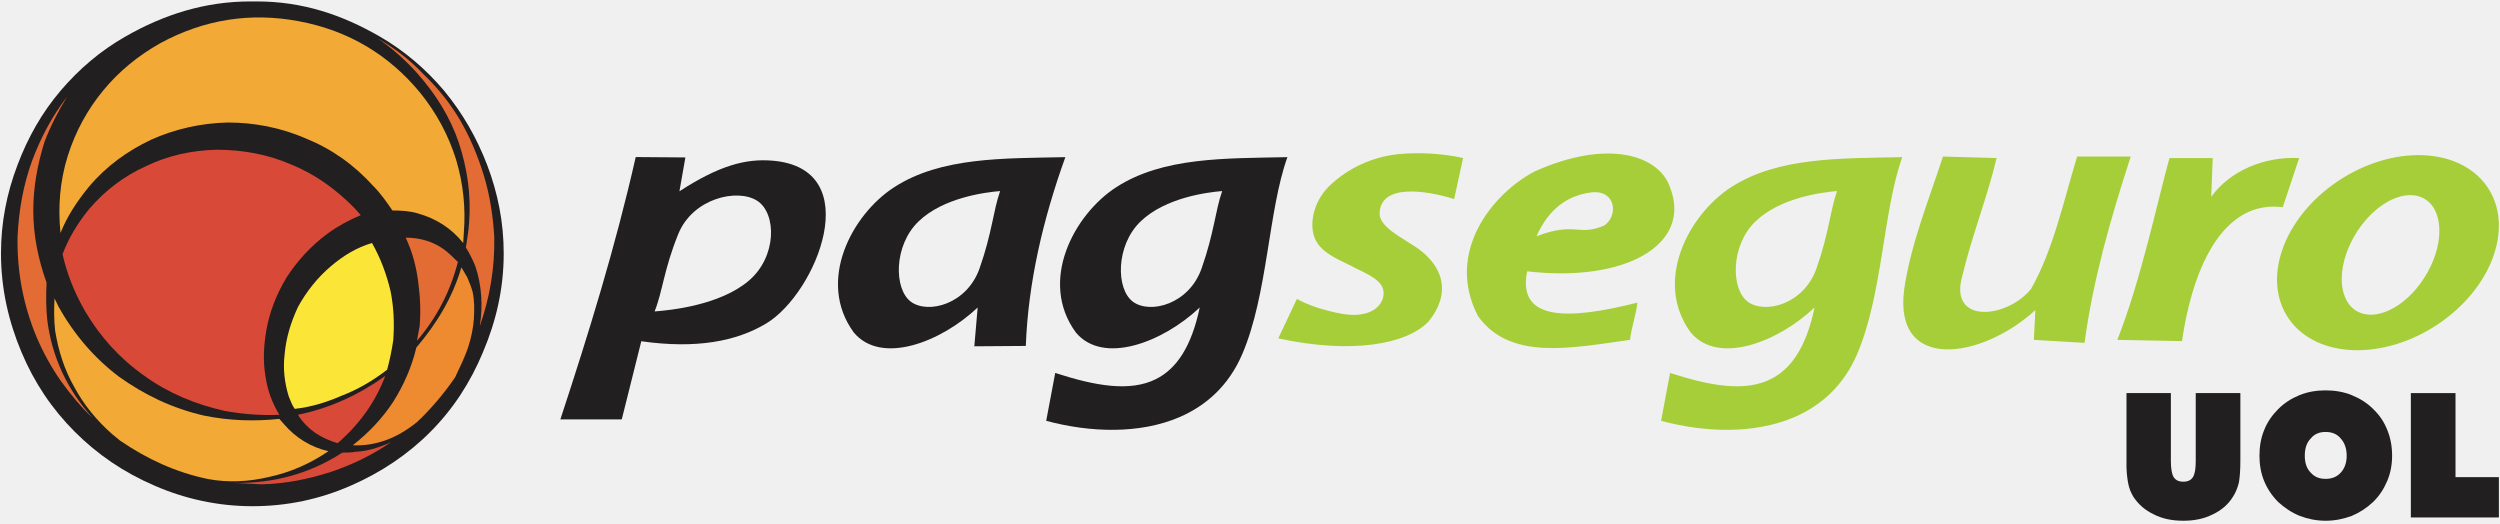
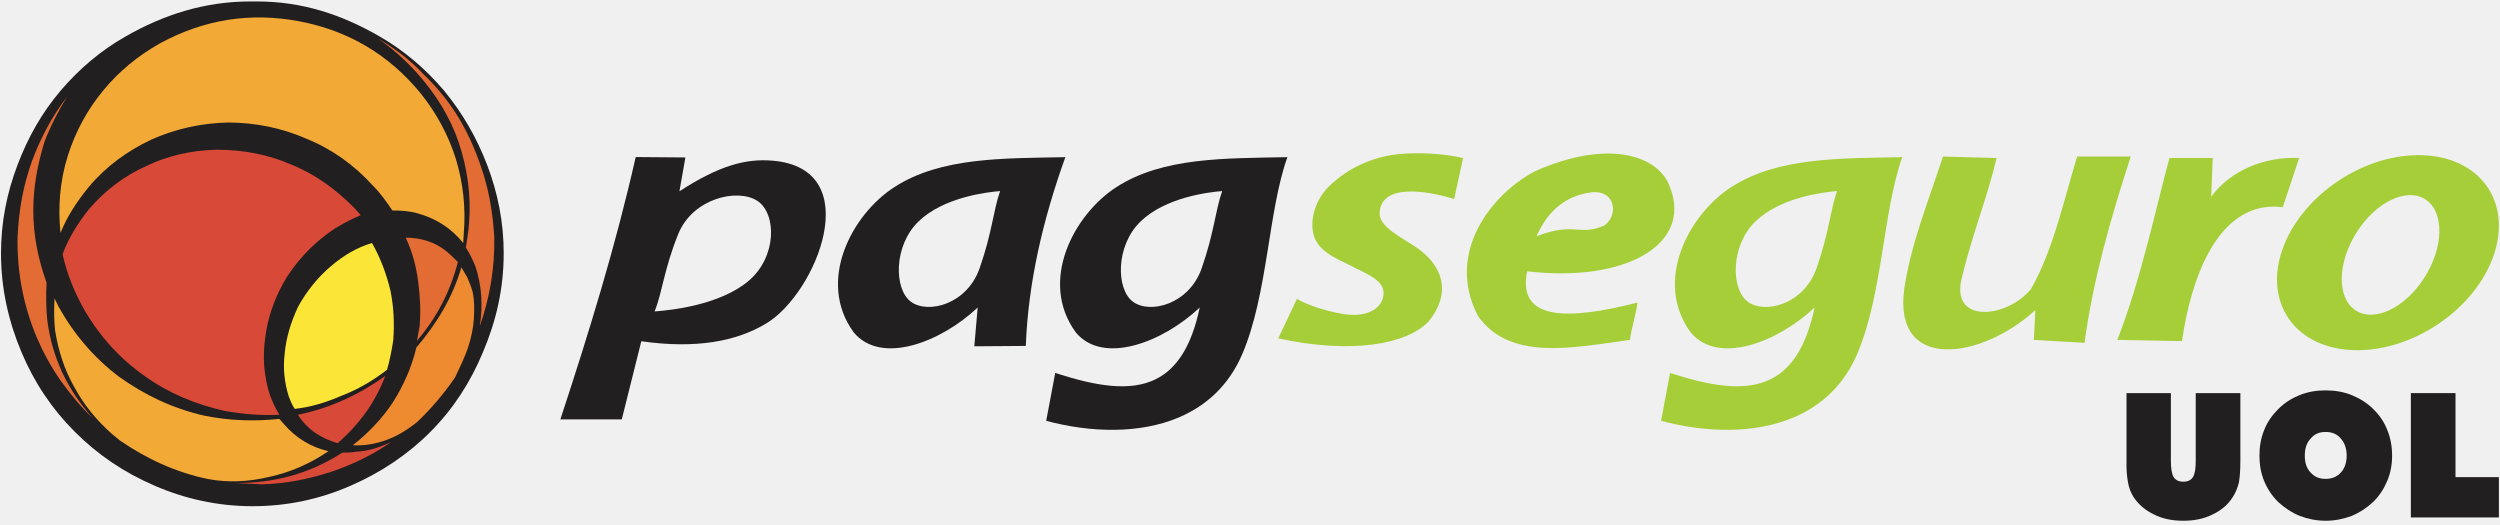
- <svg xmlns="http://www.w3.org/2000/svg" width="869" height="182" viewBox="0 0 869 182" fill="none">
-   <path fill-rule="evenodd" clip-rule="evenodd" d="M260.145 97.691C270.133 89.32 270.02 74.129 263.164 69.766C256.309 65.402 240.805 68.883 235.754 81.367C230.707 93.852 230.297 101.461 227.535 108.254C233.316 107.828 250.152 106.062 260.145 97.691ZM194.781 145.777C204.586 115.992 213.926 85.769 220.973 54.594C226.473 54.594 232.746 54.727 238.242 54.727L236.168 66.496C250.125 57.441 259.316 55.094 268.469 55.844C301.562 58.547 283.77 102.027 266.281 112.477C256.02 118.613 242.117 121.348 222.914 118.617C220.648 127.672 218.387 136.727 216.125 145.777C209.008 145.777 201.895 145.777 194.781 145.777Z" fill="#221F20" />
-   <path fill-rule="evenodd" clip-rule="evenodd" d="M319.277 76.973C310.59 85.34 310.688 100.535 316.652 104.898C322.613 109.262 336.102 105.781 340.492 93.297C344.887 80.816 345.242 73.203 347.645 66.41C342.617 66.836 327.965 68.606 319.277 76.973ZM356.57 120.246C350.344 120.246 344.898 120.375 338.676 120.375L339.836 106.887C327.039 118.98 306.297 126.973 296.781 115.578C283.746 97.769 296.094 74.609 310.785 65.098C327.09 54.535 348.738 55.082 370.313 54.625C362.59 76.09 357.402 98.098 356.57 120.246Z" fill="#221F20" />
-   <path fill-rule="evenodd" clip-rule="evenodd" d="M396.465 76.973C387.773 85.34 387.871 100.535 393.836 104.898C399.801 109.262 413.289 105.781 417.68 93.297C422.074 80.816 422.43 73.203 424.832 66.41C419.805 66.836 405.156 68.606 396.465 76.973ZM363.66 146.281L366.793 129.637C380.699 134.141 392.773 136.309 401.844 131.758C408.898 128.219 414.145 120.613 417.023 106.887C404.23 118.98 383.484 126.973 373.973 115.578C360.934 97.769 373.281 74.609 387.973 65.098C404.277 54.535 425.93 55.082 447.504 54.625C440.82 73.191 440.695 102.324 431.824 123.055C427.145 134 419.273 141.027 409.855 145.051C396.086 150.926 378.996 150.387 363.66 146.281Z" fill="#221F20" />
-   <path fill-rule="evenodd" clip-rule="evenodd" d="M610.191 76.973C601.508 85.34 601.602 100.535 607.562 104.898C613.531 109.262 627.016 105.781 631.41 93.297C635.801 80.816 636.156 73.203 638.562 66.41C633.531 66.836 618.883 68.606 610.191 76.973ZM450.809 103.891C448.73 108.379 446.398 113.129 444.328 117.617C469.633 123.125 489.008 119.801 496.648 111.66C504.113 102.453 502.863 92.031 489.914 84.461C487.156 82.543 479.352 78.676 479.555 74.102C479.922 63.691 495.75 66.168 505.465 69.18L508.562 54.93C501.773 53.355 493.152 52.887 486.227 53.566C477.797 54.391 468.723 58.035 461.688 65.031C456.223 70.707 455.098 78.352 457.098 83.004C459.5 88.586 467.293 90.93 471.27 93.262C477.918 96.359 481.879 98.699 480.75 103.406C479.805 107.363 474.984 110.598 466.363 109.059C461.008 108.102 454.75 106.195 450.809 103.891ZM534.082 82.133C537.207 75.215 542.496 68.219 553.25 66.848C561.715 66.027 562.617 74.949 557.645 78.383C548.613 82.273 547.605 76.938 534.082 82.133ZM569.176 105.184C568.66 109.5 567.102 113.816 566.59 118.137C546.473 120.898 524.887 125.555 513.746 109.848C502.215 87.613 518.848 67.246 533.43 59.598C559.035 48.113 576.816 53.961 580.574 65.297C588.164 85.176 564.691 98.293 530.84 94.305C527.312 111.59 544.973 111.332 569.176 105.184ZM675.375 54.414C681.59 54.59 687.809 54.762 694.023 54.934C690.738 68.746 685.387 82.043 682.109 95.859C677.25 112.664 697.289 110.918 705.938 100.52C713.637 86.984 717.082 70.738 722 54.414C728.215 54.414 734.43 54.414 740.648 54.414C733.609 76 727.477 97.586 724.586 119.172C719.062 118.824 712.496 118.48 706.977 118.137C707.148 114.68 707.316 111.227 707.492 107.773C688.809 124.938 658.055 129.469 661.902 100.52C664.113 85.152 670.352 69.785 675.375 54.414ZM735.984 118.137C744.316 96.977 749.922 69.973 754.113 54.934H769.141L768.617 68.402C775.18 59.34 787.098 54.332 799.188 54.934L793.488 72.031C778.461 70.059 767.867 82.082 762.012 101.953C760.52 107.016 759.328 112.59 758.461 118.566L735.984 118.137ZM812.66 62.965C793.66 75.695 786.039 97.152 795.648 110.883C805.254 124.613 828.449 125.426 847.441 112.695C866.441 99.969 874.059 78.508 864.461 64.777C854.852 51.047 831.66 50.234 812.66 62.965ZM818.125 82.492C811.992 93.457 812.762 105.09 819.848 108.469C826.934 111.844 837.648 105.691 843.789 94.723C849.926 83.758 849.156 72.129 842.07 68.746C834.984 65.371 824.262 71.523 818.125 82.492ZM577.391 146.281L580.52 129.637C594.426 134.141 606.5 136.309 615.57 131.758C622.625 128.219 627.871 120.613 630.746 106.887C617.953 118.98 597.211 126.973 587.699 115.578C574.66 97.769 587.012 74.609 601.699 65.098C618.004 54.535 639.656 55.082 661.23 54.625C654.547 73.191 654.426 102.324 645.551 123.055C640.867 134 633.004 141.027 623.586 145.051C609.812 150.926 592.723 150.387 577.391 146.281Z" fill="#A5CE39" />
-   <path fill-rule="evenodd" clip-rule="evenodd" d="M21.031 31.562C14.555 39.176 9.672 47.836 6.098 57.309C2.348 67.16 0.344 77.285 0.344 88.082C0.344 100.316 2.953 111.648 7.441 122.355C11.91 132.984 18.02 142.121 26.062 150.148C33.887 157.973 43.055 164.23 53.652 168.785C64.246 173.41 75.766 175.957 87.711 175.957C99.863 175.957 111.195 173.52 121.98 168.785C132.301 164.281 141.613 158.121 149.57 150.148C157.453 142.254 163.531 132.93 167.902 122.355C172.488 111.539 175.09 100.316 175.09 88.082C175.09 77.285 173.066 67.16 169.328 57.309C165.672 47.836 160.828 39.363 154.395 31.562C147.957 23.93 140.508 17.613 132.066 12.73C118.809 5.078 105.133 0.5 89.281 0.5C88.512 0.5 87.762 0.5 87.008 0.5C71.363 0.5 57.031 4.98 43.555 12.73C35.023 17.578 27.496 23.961 21.031 31.562Z" fill="#221F20" />
-   <path fill-rule="evenodd" clip-rule="evenodd" d="M808.367 150.145C810.586 150.145 812.352 150.855 813.66 152.434C814.992 153.934 815.707 155.875 815.707 158.434C815.707 160.809 814.992 162.852 813.66 164.27C812.352 165.742 810.586 166.453 808.367 166.453C806.187 166.453 804.5 165.773 803.188 164.27C801.77 162.852 801.145 160.809 801.145 158.434C801.145 155.875 801.77 153.934 803.188 152.434C804.5 150.855 806.187 150.145 808.367 150.145ZM808.367 135.691C805.129 135.691 802.133 136.207 799.289 137.355C796.48 138.508 794.004 140.078 791.902 142.211C789.777 144.336 788.113 146.711 787.047 149.438C785.898 152.191 785.387 155.191 785.387 158.434C785.387 161.516 785.898 164.516 787.047 167.27C788.113 169.887 789.777 172.375 791.902 174.5C794.113 176.516 796.566 178.18 799.402 179.324C802.133 180.387 805.211 181.012 808.367 181.012C811.648 181.012 814.562 180.387 817.484 179.324C820.207 178.18 822.742 176.516 824.871 174.5C827.074 172.375 828.66 169.887 829.809 167.156C830.953 164.434 831.496 161.52 831.496 158.434C831.496 155.191 830.953 152.191 829.809 149.438C828.746 146.711 827.16 144.336 824.949 142.211C822.855 140.078 820.285 138.508 817.484 137.355C814.648 136.207 811.648 135.691 808.367 135.691Z" fill="#221F20" />
-   <path fill-rule="evenodd" clip-rule="evenodd" d="M778.242 167.707C778.598 165.656 778.75 163.125 778.75 160.02V136.641H763.238V160.207C763.238 162.852 762.965 164.707 762.262 165.855C761.555 166.918 760.516 167.434 758.902 167.434C757.32 167.434 756.266 166.918 755.578 165.855C754.949 164.867 754.594 162.938 754.594 160.207V136.641H739.168V160.02C739.078 163.289 739.348 165.773 739.703 167.707C740.031 169.727 740.746 171.305 741.535 172.645C743.313 175.363 745.68 177.391 748.68 178.809C751.602 180.309 755.035 181.012 758.902 181.012C762.805 181.012 766.16 180.309 769.133 178.809C772.133 177.391 774.531 175.363 776.191 172.645C777.063 171.305 777.777 169.641 778.242 167.707Z" fill="#221F20" />
-   <path fill-rule="evenodd" clip-rule="evenodd" d="M853.535 136.641H838.012V179.867H868.609V165.855H853.535V136.641Z" fill="#221F20" />
-   <path fill-rule="evenodd" clip-rule="evenodd" d="M146.09 32.285C135.266 19.133 121.262 10.664 103.977 7.395C87.008 4.199 70.934 6.758 55.715 15.012C47.895 19.406 41.285 24.891 35.957 31.355C30.477 37.969 26.285 45.574 23.586 54.105C20.812 62.852 20.102 72.031 21.031 80.981C23.305 75.227 26.785 69.949 30.922 64.91C36.883 57.797 44.281 52.469 52.531 48.559C60.766 44.859 69.801 42.797 79.184 42.586C88.629 42.586 97.809 44.43 106.324 48.137C115.301 51.766 123.121 57.309 129.789 64.703C132.285 67.191 134.355 70.172 136.402 73.16C139.383 73.16 142.379 73.367 144.938 74.09C151.621 75.934 156.891 79.344 161.012 84.465L161.211 81.188C161.938 72.231 161.012 63.773 158.527 55.453C155.961 47.203 151.824 39.383 146.09 32.285Z" fill="#F3A935" />
-   <path fill-rule="evenodd" clip-rule="evenodd" d="M19.172 115.031C20.309 121.93 22.379 128.535 25.844 134.578C29.062 140.559 33.461 146.023 38.938 150.863L41.711 153.141C51.172 159.613 61.254 164.23 72.289 166.508C79.402 167.852 86.574 167.426 93.473 165.797C100.789 164.23 107.699 161.246 114.164 156.836C108.187 155.484 102.859 152.277 98.723 147.449L97.098 145.605C88.422 146.527 79.684 146.246 70.934 144.469C59.832 141.914 50.242 137.285 41.285 130.891C32.75 124.418 25.652 116.164 20.309 106.508L18.957 103.723C18.746 107.422 18.746 111.324 19.172 115.031Z" fill="#F3A935" />
-   <path fill-rule="evenodd" clip-rule="evenodd" d="M100.996 57.094C92.973 53.609 84.211 52.047 75.269 52.047C66.523 52.254 58.27 54.105 50.668 57.797C43.055 61.219 36.457 66.266 30.922 72.738C26.996 77.574 23.793 82.836 21.742 88.375C23.305 95.269 25.844 101.664 29.562 108.141C34.82 117.094 41.711 124.695 50.242 130.672C58.492 136.641 67.953 140.559 78.031 142.82C84.211 143.969 90.695 144.469 97.098 144.172C94.609 140.062 92.973 135.723 92.262 130.672C91.402 125.562 91.629 120.508 92.539 115.031C93.676 108.348 96.172 102.16 99.637 96.402C103.359 90.644 108.188 85.387 113.863 81.188C117.57 78.496 121.48 76.434 125.395 74.789L123.324 72.445C116.859 65.84 109.531 60.504 100.996 57.094Z" fill="#D94937" />
-   <path fill-rule="evenodd" clip-rule="evenodd" d="M162.422 96.402L160.375 92.922C157.379 103.297 151.824 112.48 144.727 120.797C143.09 127.684 140.316 133.871 136.699 139.633C132.996 145.316 128.152 150.437 122.617 154.777C126.531 154.984 130.441 154.355 134.355 152.922C138.039 151.574 141.453 149.516 144.938 146.73C149.57 142.402 153.906 137.285 157.598 132.027L158.23 131.105C159.867 127.684 161.512 124.211 162.633 121C163.781 117.52 164.492 114.109 164.711 110.922C164.922 107.422 164.922 104.434 164.281 101.453C163.781 99.613 163.07 97.973 162.422 96.402Z" fill="#EE8A30" />
-   <path fill-rule="evenodd" clip-rule="evenodd" d="M11.129 55.941C8.148 64.211 6.523 72.938 6.098 82.406C5.887 94.547 8.148 106.285 12.781 117.316C15.039 122.563 17.832 127.684 21.227 132.527C24.52 137.074 28.133 141.488 32.25 145.316C23.305 135.434 18.02 123.988 16.414 111.125C15.977 106.723 15.977 102.598 16.191 98.258C13.211 89.926 11.574 81.691 11.574 73.16C11.574 65.133 12.984 57.309 15.48 49.262C17.609 43.73 20.309 38.461 23.305 33.645C18.02 40.535 14.141 47.922 11.129 55.941Z" fill="#E36B34" />
-   <path fill-rule="evenodd" clip-rule="evenodd" d="M168.121 60.789C166.055 54.105 163.355 47.633 159.867 41.664C156.461 35.906 152.254 30.637 147.223 25.82C142.664 20.973 137.336 16.848 131.367 13.371C136.402 16.848 141.02 20.973 145.152 25.598C151.621 32.922 156.461 40.742 159.441 49.488C162.422 58.438 163.781 67.691 163.07 77.285C162.863 80.273 162.422 83.039 161.938 86.027C163.07 87.875 164.281 90.144 165.211 92.492C167.473 99.18 167.902 106.285 166.766 113.398C170.25 103.527 172.02 93.125 171.809 82.406C171.379 75.012 170.25 67.691 168.121 60.789Z" fill="#E36B34" />
-   <path fill-rule="evenodd" clip-rule="evenodd" d="M141.02 82.613C143.301 87.445 144.727 92.715 145.359 97.973C146.09 103.297 146.289 108.348 145.863 113.398L144.938 118.449C151.824 110.422 156.461 101.453 159.164 91.066C157.598 89.512 155.961 87.875 154.098 86.531C150.406 83.965 146.09 82.613 141.02 82.613Z" fill="#E36B34" />
-   <path fill-rule="evenodd" clip-rule="evenodd" d="M127.242 143.258C130.016 139.34 132.285 135.02 133.922 130.672C124.672 137.285 114.59 141.914 103.566 144.172C105.133 146.73 107.254 148.805 109.531 150.438C111.816 152 114.367 153.141 117.348 154.066C121.055 150.863 124.461 147.16 127.242 143.258Z" fill="#D94937" />
-   <path fill-rule="evenodd" clip-rule="evenodd" d="M81.016 167.852L90.918 168.348C99.445 168.141 107.461 166.508 115.301 163.941C122.617 161.453 129.789 157.973 135.992 153.633C132.066 155.484 127.945 156.836 123.551 157.043C122.191 157.324 120.551 157.324 118.992 157.324C107.699 164.656 95.019 168.141 81.016 167.852Z" fill="#D94937" />
-   <path fill-rule="evenodd" clip-rule="evenodd" d="M135.766 101.238C134.355 95.269 132.285 89.734 129.305 84.465C124.035 86.027 119.414 88.805 115.074 92.492C110.457 96.402 106.551 101.238 103.566 106.723C100.996 112.254 99.445 117.52 98.945 123.059C98.309 128.32 98.945 133.164 100.363 137.781C100.996 139.34 101.5 140.762 102.434 142.121C108.187 141.488 113.441 139.844 118.711 137.566C124.242 135.434 129.305 132.527 134.133 128.832L134.559 128.535C135.492 125.121 136.199 121.645 136.699 118.219C137.109 112.48 136.902 106.992 135.766 101.238Z" fill="#FBE638" />
+ <svg xmlns="http://www.w3.org/2000/svg" width="100" height="21" viewBox="0 0 100 21" fill="none">
+   <g clip-path="url(#clip0)">
+     <path fill-rule="evenodd" clip-rule="evenodd" d="M29.936 11.242C31.085 10.278 31.073 8.53 30.284 8.028C29.495 7.526 27.711 7.927 27.129 9.363C26.549 10.8 26.501 11.676 26.184 12.457C26.849 12.408 28.786 12.205 29.936 11.242ZM22.414 16.775C23.543 13.348 24.617 9.87 25.428 6.282C26.061 6.282 26.783 6.298 27.416 6.298L27.177 7.652C28.783 6.61 29.841 6.34 30.894 6.426C34.702 6.737 32.655 11.741 30.642 12.943C29.462 13.649 27.862 13.964 25.652 13.65C25.391 14.692 25.131 15.734 24.871 16.775C24.052 16.775 23.233 16.775 22.414 16.775Z" fill="#221F20" />
+     <path fill-rule="evenodd" clip-rule="evenodd" d="M36.741 8.858C35.741 9.82 35.752 11.569 36.439 12.071C37.125 12.573 38.677 12.173 39.182 10.736C39.688 9.3 39.729 8.424 40.005 7.642C39.427 7.691 37.74 7.895 36.741 8.858ZM41.032 13.837C40.316 13.837 39.689 13.852 38.973 13.852L39.107 12.3C37.634 13.692 35.247 14.611 34.152 13.3C32.652 11.251 34.073 8.586 35.764 7.491C37.64 6.276 40.131 6.339 42.614 6.286C41.725 8.756 41.128 11.289 41.032 13.837Z" fill="#221F20" />
+     <path fill-rule="evenodd" clip-rule="evenodd" d="M45.623 8.858C44.623 9.82 44.634 11.569 45.321 12.071C46.007 12.573 47.559 12.173 48.065 10.736C48.57 9.3 48.611 8.424 48.888 7.642C48.309 7.691 46.623 7.895 45.623 8.858ZM41.848 16.833L42.209 14.918C43.809 15.436 45.198 15.686 46.242 15.162C47.054 14.755 47.658 13.88 47.989 12.3C46.517 13.692 44.129 14.611 43.035 13.3C41.535 11.251 42.955 8.586 44.646 7.491C46.522 6.276 49.014 6.339 51.496 6.286C50.727 8.422 50.713 11.775 49.692 14.161C49.154 15.42 48.248 16.229 47.164 16.692C45.58 17.368 43.613 17.306 41.848 16.833Z" fill="#221F20" />
+     <path fill-rule="evenodd" clip-rule="evenodd" d="M70.218 8.858C69.218 9.82 69.229 11.569 69.915 12.071C70.602 12.573 72.154 12.173 72.659 10.736C73.165 9.3 73.206 8.424 73.482 7.642C72.903 7.691 71.218 7.895 70.218 8.858ZM51.877 11.955C51.638 12.472 51.369 13.018 51.131 13.535C54.043 14.169 56.273 13.786 57.152 12.849C58.011 11.79 57.867 10.591 56.377 9.719C56.059 9.499 55.161 9.054 55.185 8.527C55.227 7.329 57.048 7.614 58.166 7.961L58.523 6.321C57.742 6.14 56.749 6.086 55.953 6.164C54.982 6.259 53.938 6.678 53.129 7.483C52.5 8.137 52.37 9.016 52.6 9.552C52.877 10.194 53.774 10.464 54.231 10.732C54.996 11.088 55.452 11.358 55.322 11.899C55.214 12.355 54.659 12.727 53.667 12.55C53.05 12.44 52.33 12.22 51.877 11.955ZM61.459 9.451C61.819 8.655 62.428 7.85 63.665 7.692C64.639 7.598 64.743 8.625 64.171 9.02C63.132 9.468 63.016 8.854 61.459 9.451ZM65.498 12.104C65.439 12.601 65.259 13.097 65.2 13.595C62.885 13.912 60.401 14.448 59.119 12.641C57.792 10.082 59.706 7.738 61.384 6.858C64.331 5.537 66.377 6.21 66.809 7.514C67.683 9.802 64.982 11.311 61.086 10.852C60.68 12.841 62.713 12.812 65.498 12.104ZM77.719 6.262C78.434 6.282 79.15 6.302 79.865 6.321C79.487 7.911 78.871 9.441 78.494 11.031C77.934 12.965 80.24 12.764 81.236 11.567C82.122 10.01 82.518 8.14 83.084 6.262C83.799 6.262 84.514 6.262 85.23 6.262C84.42 8.746 83.714 11.23 83.382 13.714C82.746 13.674 81.99 13.634 81.355 13.595C81.375 13.197 81.394 12.799 81.415 12.402C79.265 14.377 75.726 14.899 76.168 11.567C76.423 9.799 77.141 8.031 77.719 6.262ZM84.693 13.595C85.652 11.16 86.297 8.052 86.779 6.321H88.509L88.448 7.871C89.204 6.829 90.575 6.252 91.966 6.321L91.311 8.289C89.581 8.062 88.362 9.446 87.688 11.732C87.517 12.315 87.379 12.956 87.28 13.644L84.693 13.595ZM93.517 7.246C91.33 8.711 90.453 11.18 91.559 12.76C92.665 14.34 95.334 14.433 97.519 12.968C99.706 11.504 100.582 9.034 99.478 7.454C98.372 5.874 95.703 5.781 93.517 7.246ZM94.146 9.493C93.44 10.755 93.528 12.093 94.344 12.482C95.159 12.87 96.392 12.162 97.099 10.9C97.805 9.638 97.716 8.3 96.901 7.911C96.086 7.523 94.852 8.231 94.146 9.493ZM66.443 16.833L66.803 14.918C68.403 15.436 69.793 15.686 70.837 15.162C71.648 14.755 72.252 13.88 72.583 12.3C71.111 13.692 68.724 14.611 67.629 13.3C66.129 11.251 67.55 8.586 69.24 7.491C71.117 6.276 73.608 6.339 76.091 6.286C75.322 8.422 75.308 11.775 74.287 14.161C73.748 15.42 72.843 16.229 71.759 16.692C70.174 17.368 68.207 17.306 66.443 16.833Z" fill="#A5CE39" />
+     <path fill-rule="evenodd" clip-rule="evenodd" d="M2.42 3.632C1.675 4.508 1.113 5.505 0.702 6.595C0.27 7.728 0.04 8.894 0.04 10.136C0.04 11.544 0.34 12.848 0.856 14.08C1.371 15.303 2.074 16.355 2.999 17.278C3.9 18.179 4.955 18.899 6.174 19.423C7.393 19.955 8.719 20.248 10.093 20.248C11.492 20.248 12.796 19.968 14.037 19.423C15.225 18.905 16.296 18.196 17.212 17.278C18.119 16.37 18.818 15.297 19.321 14.08C19.849 12.835 20.148 11.544 20.148 10.136C20.148 8.894 19.916 7.728 19.485 6.595C19.065 5.505 18.507 4.53 17.767 3.632C17.026 2.754 16.169 2.027 15.197 1.465C13.672 0.584 12.098 0.058 10.274 0.058C10.185 0.058 10.099 0.058 10.012 0.058C8.212 0.058 6.563 0.573 5.012 1.465C4.03 2.023 3.164 2.757 2.42 3.632Z" fill="#221F20" />
+     <path fill-rule="evenodd" clip-rule="evenodd" d="M93.023 17.278C93.278 17.278 93.481 17.36 93.632 17.541C93.785 17.714 93.867 17.937 93.867 18.232C93.867 18.505 93.785 18.74 93.632 18.903C93.481 19.073 93.278 19.155 93.023 19.155C92.772 19.155 92.578 19.076 92.427 18.903C92.264 18.74 92.192 18.505 92.192 18.232C92.192 17.937 92.264 17.714 92.427 17.541C92.578 17.36 92.772 17.278 93.023 17.278ZM93.023 15.615C92.65 15.615 92.305 15.674 91.978 15.806C91.655 15.939 91.37 16.119 91.128 16.365C90.883 16.609 90.692 16.883 90.569 17.197C90.437 17.513 90.378 17.859 90.378 18.232C90.378 18.586 90.437 18.932 90.569 19.249C90.692 19.55 90.883 19.836 91.128 20.081C91.382 20.313 91.665 20.504 91.991 20.636C92.305 20.758 92.659 20.83 93.023 20.83C93.4 20.83 93.736 20.758 94.072 20.636C94.385 20.504 94.677 20.313 94.922 20.081C95.175 19.836 95.358 19.55 95.49 19.235C95.622 18.922 95.684 18.587 95.684 18.232C95.684 17.859 95.622 17.513 95.49 17.197C95.368 16.883 95.185 16.609 94.931 16.365C94.69 16.119 94.394 15.939 94.072 15.806C93.746 15.674 93.4 15.615 93.023 15.615Z" fill="#221F20" />
+     <path fill-rule="evenodd" clip-rule="evenodd" d="M89.556 19.299C89.597 19.063 89.615 18.772 89.615 18.414V15.724H87.829V18.436C87.829 18.74 87.798 18.954 87.717 19.086C87.636 19.208 87.516 19.267 87.331 19.267C87.148 19.267 87.027 19.208 86.948 19.086C86.876 18.972 86.835 18.75 86.835 18.436V15.724H85.06V18.414C85.049 18.791 85.08 19.076 85.121 19.299C85.159 19.531 85.241 19.713 85.332 19.867C85.537 20.18 85.809 20.413 86.154 20.576C86.49 20.749 86.885 20.83 87.331 20.83C87.78 20.83 88.166 20.749 88.508 20.576C88.853 20.413 89.129 20.18 89.32 19.867C89.42 19.713 89.502 19.521 89.556 19.299Z" fill="#221F20" />
+     <path fill-rule="evenodd" clip-rule="evenodd" d="M98.22 15.724H96.434V20.698H99.955V19.086H98.22V15.724Z" fill="#221F20" />
+     <path fill-rule="evenodd" clip-rule="evenodd" d="M16.811 3.715C15.566 2.202 13.954 1.227 11.965 0.851C10.012 0.483 8.163 0.778 6.411 1.727C5.511 2.233 4.751 2.864 4.138 3.608C3.507 4.369 3.025 5.244 2.714 6.226C2.395 7.233 2.313 8.289 2.42 9.319C2.682 8.657 3.082 8.049 3.558 7.47C4.244 6.651 5.096 6.038 6.045 5.588C6.993 5.162 8.032 4.925 9.112 4.901C10.199 4.901 11.255 5.113 12.235 5.539C13.268 5.957 14.168 6.595 14.935 7.446C15.223 7.732 15.461 8.075 15.696 8.419C16.039 8.419 16.384 8.443 16.679 8.526C17.448 8.738 18.054 9.13 18.528 9.72L18.551 9.343C18.635 8.312 18.528 7.339 18.242 6.381C17.947 5.432 17.471 4.532 16.811 3.715Z" fill="#F3A935" />
+     <path fill-rule="evenodd" clip-rule="evenodd" d="M2.206 13.237C2.337 14.031 2.575 14.791 2.974 15.486C3.344 16.175 3.851 16.804 4.481 17.36L4.8 17.623C5.889 18.367 7.049 18.899 8.319 19.161C9.137 19.316 9.963 19.267 10.756 19.079C11.598 18.899 12.393 18.555 13.137 18.048C12.45 17.892 11.836 17.523 11.361 16.968L11.174 16.756C10.175 16.862 9.17 16.829 8.163 16.625C6.885 16.331 5.782 15.798 4.751 15.062C3.769 14.317 2.952 13.368 2.337 12.256L2.182 11.936C2.157 12.362 2.157 12.811 2.206 13.237Z" fill="#F3A935" />
+     <path fill-rule="evenodd" clip-rule="evenodd" d="M11.622 6.57C10.699 6.169 9.691 5.989 8.662 5.989C7.655 6.013 6.705 6.226 5.831 6.651C4.954 7.045 4.195 7.625 3.558 8.37C3.107 8.927 2.738 9.532 2.502 10.17C2.682 10.963 2.974 11.699 3.402 12.444C4.007 13.475 4.8 14.349 5.782 15.037C6.731 15.724 7.82 16.175 8.979 16.435C9.691 16.567 10.437 16.625 11.174 16.591C10.887 16.118 10.699 15.618 10.617 15.037C10.518 14.449 10.544 13.867 10.649 13.237C10.78 12.468 11.067 11.756 11.466 11.094C11.894 10.431 12.45 9.826 13.103 9.343C13.529 9.033 13.979 8.796 14.43 8.606L14.191 8.337C13.447 7.577 12.604 6.962 11.622 6.57Z" fill="#D94937" />
+     <path fill-rule="evenodd" clip-rule="evenodd" d="M18.691 11.094L18.455 10.693C18.11 11.887 17.471 12.944 16.654 13.901C16.466 14.693 16.147 15.405 15.731 16.068C15.305 16.722 14.747 17.311 14.11 17.811C14.56 17.835 15.011 17.762 15.461 17.598C15.885 17.442 16.278 17.206 16.679 16.885C17.212 16.387 17.711 15.798 18.136 15.193L18.208 15.087C18.397 14.693 18.586 14.293 18.715 13.924C18.847 13.524 18.929 13.131 18.954 12.764C18.978 12.362 18.978 12.018 18.905 11.675C18.847 11.463 18.765 11.274 18.691 11.094Z" fill="#EE8A30" />
+     <path fill-rule="evenodd" clip-rule="evenodd" d="M1.281 6.437C0.938 7.389 0.751 8.393 0.702 9.483C0.677 10.88 0.938 12.231 1.471 13.5C1.731 14.104 2.052 14.693 2.443 15.251C2.822 15.774 3.237 16.282 3.711 16.722C2.682 15.585 2.074 14.268 1.889 12.788C1.839 12.281 1.839 11.806 1.863 11.307C1.52 10.348 1.332 9.401 1.332 8.419C1.332 7.495 1.494 6.595 1.781 5.669C2.026 5.032 2.337 4.426 2.682 3.872C2.074 4.665 1.627 5.515 1.281 6.437Z" fill="#E36B34" />
+     <path fill-rule="evenodd" clip-rule="evenodd" d="M19.346 6.995C19.109 6.226 18.798 5.481 18.397 4.795C18.005 4.132 17.521 3.526 16.942 2.971C16.417 2.413 15.804 1.939 15.117 1.539C15.696 1.939 16.228 2.413 16.703 2.946C17.448 3.788 18.005 4.688 18.348 5.695C18.691 6.725 18.847 7.79 18.765 8.894C18.741 9.237 18.691 9.556 18.635 9.9C18.765 10.112 18.905 10.373 19.012 10.643C19.272 11.413 19.321 12.231 19.191 13.049C19.591 11.913 19.795 10.716 19.771 9.483C19.721 8.632 19.591 7.79 19.346 6.995Z" fill="#E36B34" />
+     <path fill-rule="evenodd" clip-rule="evenodd" d="M16.228 9.507C16.49 10.063 16.654 10.669 16.727 11.274C16.811 11.887 16.834 12.468 16.785 13.049L16.679 13.63C17.471 12.707 18.005 11.675 18.316 10.479C18.136 10.3 17.947 10.112 17.733 9.958C17.308 9.662 16.811 9.507 16.228 9.507Z" fill="#E36B34" />
+     <path fill-rule="evenodd" clip-rule="evenodd" d="M14.642 16.485C14.962 16.035 15.223 15.537 15.411 15.037C14.347 15.798 13.186 16.331 11.918 16.591C12.098 16.885 12.342 17.124 12.604 17.312C12.867 17.491 13.161 17.623 13.504 17.729C13.93 17.36 14.322 16.934 14.642 16.485Z" fill="#D94937" />
+     <path fill-rule="evenodd" clip-rule="evenodd" d="M9.323 19.316L10.462 19.373C11.444 19.349 12.366 19.161 13.268 18.866C14.11 18.579 14.935 18.179 15.649 17.679C15.197 17.892 14.723 18.048 14.218 18.072C14.061 18.104 13.872 18.104 13.693 18.104C12.393 18.948 10.934 19.349 9.323 19.316Z" fill="#D94937" />
+     <path fill-rule="evenodd" clip-rule="evenodd" d="M15.623 11.65C15.461 10.963 15.223 10.326 14.88 9.72C14.273 9.9 13.742 10.219 13.242 10.643C12.711 11.094 12.261 11.65 11.918 12.281C11.622 12.918 11.444 13.524 11.386 14.161C11.313 14.766 11.386 15.324 11.549 15.855C11.622 16.035 11.68 16.198 11.788 16.355C12.45 16.282 13.054 16.093 13.661 15.83C14.297 15.585 14.88 15.251 15.435 14.825L15.484 14.791C15.592 14.398 15.673 13.998 15.731 13.604C15.778 12.944 15.754 12.312 15.623 11.65Z" fill="#FBE638" />
+   </g>
+   <defs>
+     <clipPath id="clip0">
+       <rect width="100" height="20.944" fill="white" />
+     </clipPath>
+   </defs>
</svg>
